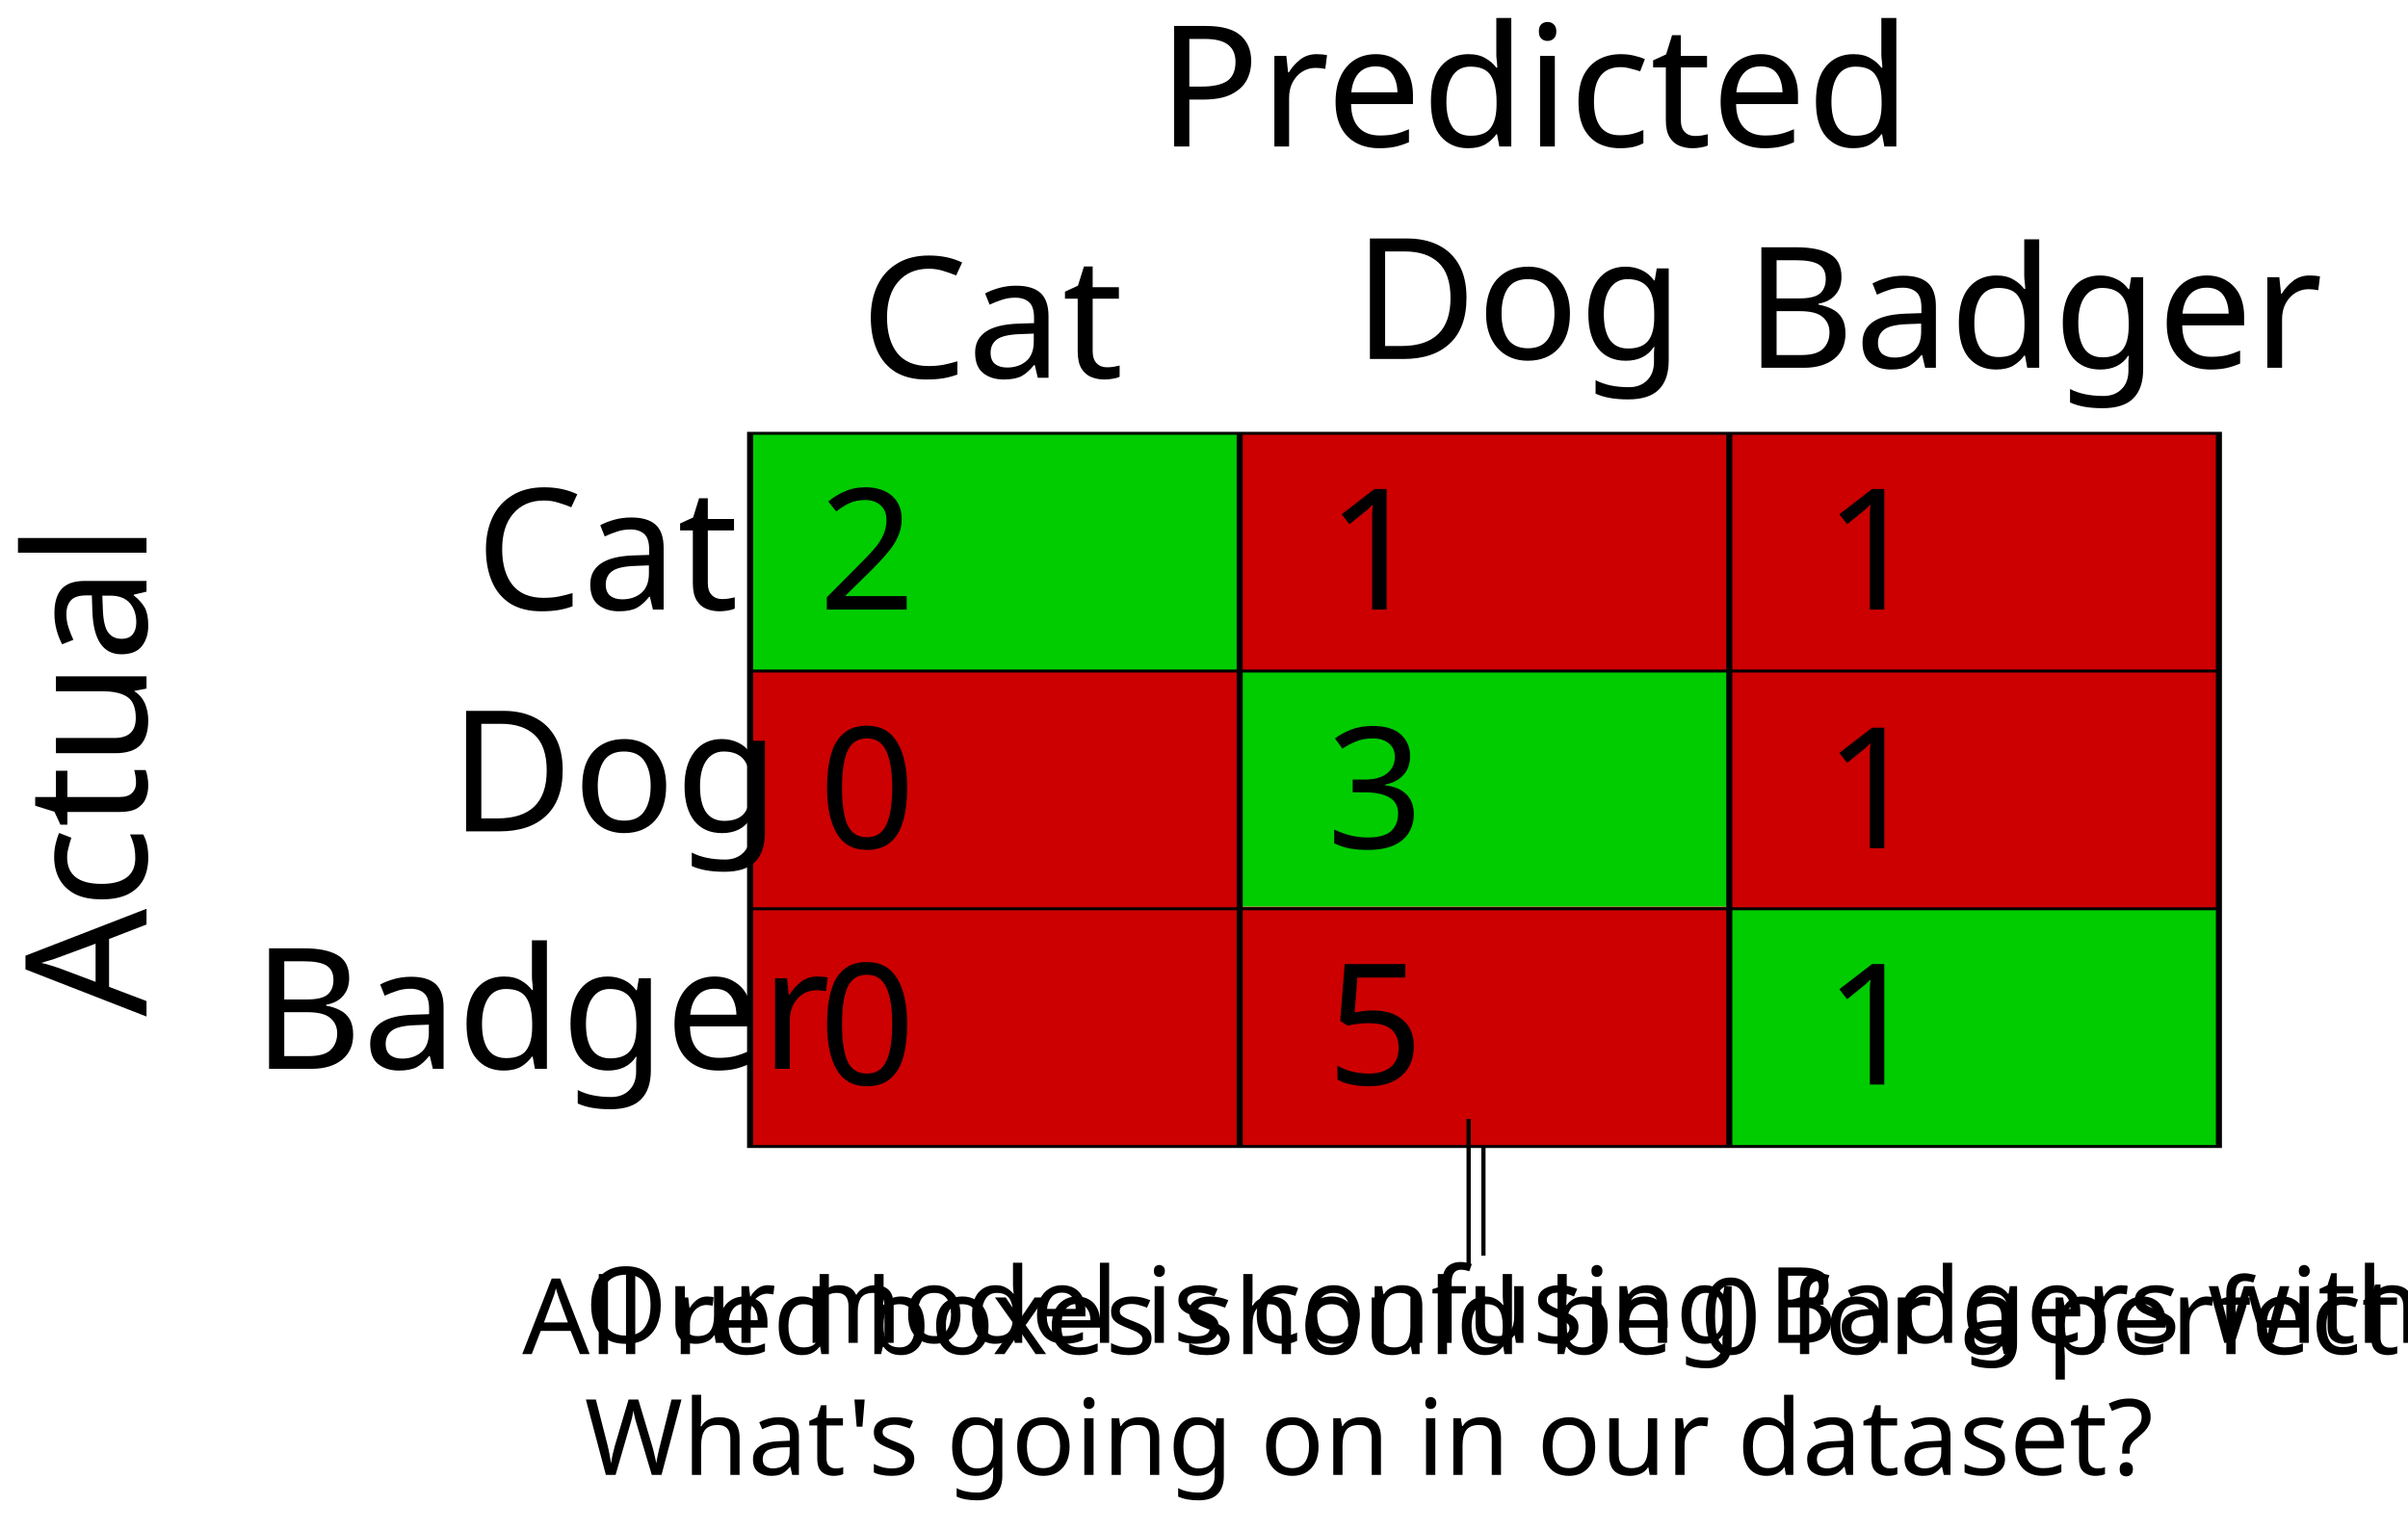
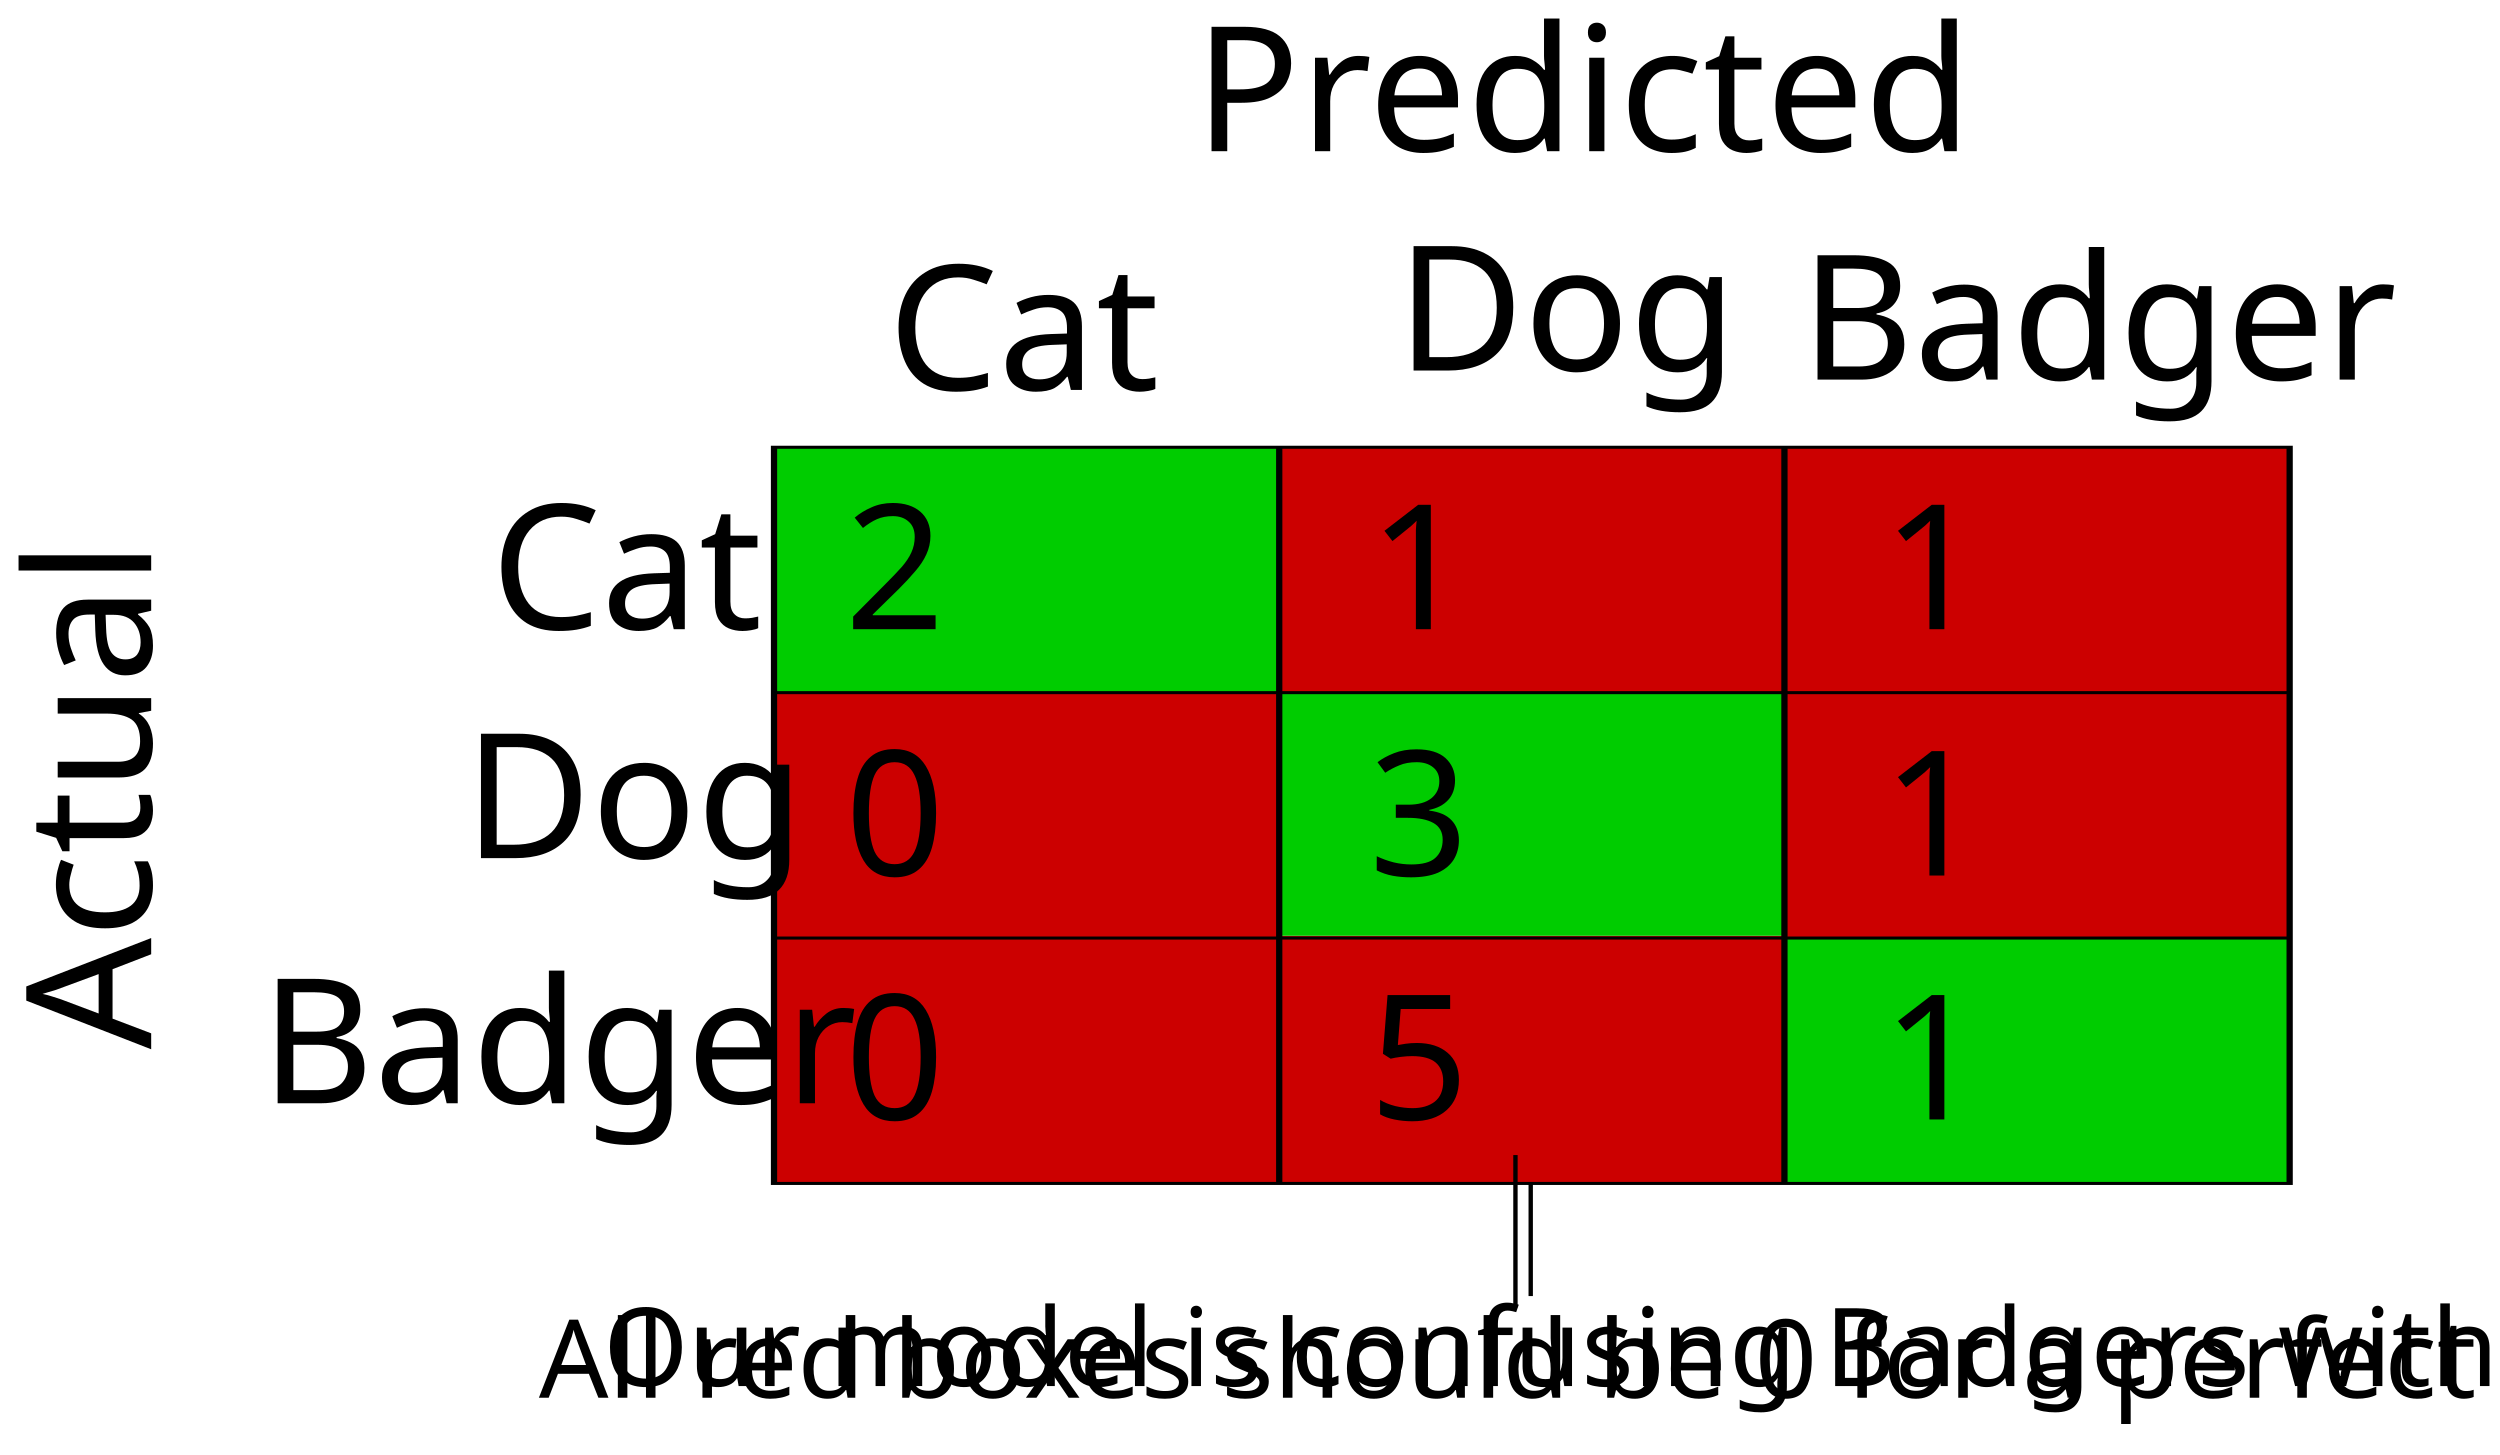
- <svg xmlns="http://www.w3.org/2000/svg" width="150.752mm" height="95.836mm" viewBox="0 0 150.752 95.836" version="1.1" id="svg12015">
+ <svg xmlns="http://www.w3.org/2000/svg" width="151.676mm" height="88.222mm" viewBox="0 0 151.676 88.222" version="1.1" id="svg12015">
  <defs id="defs12009" />
  <g id="layer3" style="display:inline">
    <text xml:space="preserve" style="font-style:normal;font-variant:normal;font-weight:normal;font-stretch:normal;font-size:6.615px;line-height:125%;font-family:'Crimson Pro';-inkscape-font-specification:'Crimson Pro, Normal';font-variant-ligatures:normal;font-variant-caps:normal;font-variant-numeric:normal;font-variant-east-asian:normal;letter-spacing:0px;word-spacing:0px;display:inline;mix-blend-mode:normal;fill:#000000;fill-opacity:1;stroke:none;stroke-width:0.265px;stroke-linecap:butt;stroke-linejoin:miter;stroke-opacity:1" x="36.601" y="84.095" id="text11650-8-0">
-       <tspan id="tspan11648-6-4" x="36.601" y="84.095" style="font-style:normal;font-variant:normal;font-weight:normal;font-stretch:normal;font-size:6.615px;font-family:'Crimson Pro';-inkscape-font-specification:'Crimson Pro, Normal';font-variant-ligatures:normal;font-variant-caps:normal;font-variant-numeric:normal;font-variant-east-asian:normal;stroke-width:0.265px">Our model is confusing Badgers with Dogs!</tspan>
-       <tspan x="36.601" y="92.363" style="font-style:normal;font-variant:normal;font-weight:normal;font-stretch:normal;font-size:6.615px;font-family:'Crimson Pro';-inkscape-font-specification:'Crimson Pro, Normal';font-variant-ligatures:normal;font-variant-caps:normal;font-variant-numeric:normal;font-variant-east-asian:normal;stroke-width:0.265px" id="tspan12876">What's going on in our dataset?</tspan>
+       <tspan x="36.601" y="84.095" style="font-style:normal;font-variant:normal;font-weight:normal;font-stretch:normal;font-size:6.615px;font-family:'Crimson Pro';-inkscape-font-specification:'Crimson Pro, Normal';font-variant-ligatures:normal;font-variant-caps:normal;font-variant-numeric:normal;font-variant-east-asian:normal;stroke-width:0.265px" id="tspan12876">Our model is confusing Badgers with Dogs!</tspan>
    </text>
    <path style="fill:none;fill-rule:evenodd;stroke:#000000;stroke-width:0.265px;stroke-linecap:butt;stroke-linejoin:miter;stroke-opacity:1" d="m 92.869,69.776 v 8.857" id="path12878" />
  </g>
  <g id="layer2" style="display:inline">
    <rect style="fill:#cc0000;stroke-width:0.794;stop-color:#000000" id="rect12807" width="61.303" height="14.888" x="77.611" y="27.136" />
    <rect style="fill:#cc0000;stroke-width:0.794;stop-color:#000000" id="rect12809" width="30.651" height="29.776" x="108.262" y="27.136" />
    <rect style="fill:#cc0000;stroke-width:0.794;stop-color:#000000" id="rect12811" width="30.651" height="29.776" x="46.96" y="42.024" />
    <rect style="fill:#cc0000;stroke-width:0.794;stop-color:#000000" id="rect12813" width="31.125" height="15.026" x="77.138" y="56.774" />
    <rect style="fill:#00cc00;stroke-width:0.794;stop-color:#000000" id="rect12815" width="30.651" height="14.888" x="46.96" y="27.136" />
    <rect style="fill:#00cc00;stroke-width:0.794;stop-color:#000000" id="rect12817" width="30.651" height="14.75" x="77.611" y="42.024" />
    <rect style="fill:#00cc00;stroke-width:0.794;stop-color:#000000" id="rect12819" width="30.651" height="14.888" x="108.262" y="56.912" />
    <text xml:space="preserve" style="font-style:normal;font-variant:normal;font-weight:normal;font-stretch:normal;font-size:6.615px;line-height:125%;font-family:'Crimson Pro';-inkscape-font-specification:'Crimson Pro, Normal';font-variant-ligatures:normal;font-variant-caps:normal;font-variant-numeric:normal;font-variant-east-asian:normal;letter-spacing:0px;word-spacing:0px;mix-blend-mode:normal;fill:#000000;fill-opacity:1;stroke:none;stroke-width:0.265px;stroke-linecap:butt;stroke-linejoin:miter;stroke-opacity:1" x="32.697" y="84.801" id="text11650-8">
      <tspan id="tspan11648-6" x="32.697" y="84.801" style="font-style:normal;font-variant:normal;font-weight:normal;font-stretch:normal;font-size:6.615px;font-family:'Crimson Pro';-inkscape-font-specification:'Crimson Pro, Normal';font-variant-ligatures:normal;font-variant-caps:normal;font-variant-numeric:normal;font-variant-east-asian:normal;stroke-width:0.265px">All red boxes should be 0 for a perfect score</tspan>
    </text>
    <path style="fill:none;fill-rule:evenodd;stroke:#000000;stroke-width:0.265px;stroke-linecap:butt;stroke-linejoin:miter;stroke-opacity:1" d="m 91.943,70.078 v 9.238" id="path12849" />
  </g>
  <g id="layer1" transform="translate(-22.24967,-34.2178)">
    <text xml:space="preserve" style="font-style:normal;font-variant:normal;font-weight:normal;font-stretch:normal;font-size:10.583px;line-height:125%;font-family:'Crimson Pro';-inkscape-font-specification:'Crimson Pro, Normal';font-variant-ligatures:normal;font-variant-caps:normal;font-variant-numeric:normal;font-variant-east-asian:normal;letter-spacing:0px;word-spacing:0px;mix-blend-mode:normal;fill:#000000;fill-opacity:1;stroke:none;stroke-width:0.265px;stroke-linecap:butt;stroke-linejoin:miter;stroke-opacity:1" x="94.722" y="43.39" id="text11650">
      <tspan id="tspan11648" x="94.722" y="43.39" style="font-style:normal;font-variant:normal;font-weight:normal;font-stretch:normal;font-size:10.583px;font-family:'Crimson Pro';-inkscape-font-specification:'Crimson Pro, Normal';font-variant-ligatures:normal;font-variant-caps:normal;font-variant-numeric:normal;font-variant-east-asian:normal;stroke-width:0.265px">Predicted</tspan>
    </text>
    <g transform="matrix(6.13028,0,0,2.977606,69.20937,61.35335)" id="g12712" style="stroke-width:0.234">
      <g id="g12702" style="stroke-width:0.234">
        <path style="fill:none;stroke:#000000;stroke-width:0.062" d="M 5,0 V 15" id="path12698" />
        <path style="fill:none;stroke:#000000;stroke-width:0.062" d="M 10,0 V 15" id="path12700" />
      </g>
      <g id="g12708" style="stroke-width:0.234">
        <path style="fill:none;stroke:#000000;stroke-width:0.062" d="M 0,5 H 15" id="path12704" />
        <path style="fill:none;stroke:#000000;stroke-width:0.062" d="M 0,10 H 15" id="path12706" />
      </g>
      <rect x="0" y="0" width="15" height="15" style="fill:none;stroke:#000000;stroke-width:0.062" id="rect12710" />
    </g>
    <text xml:space="preserve" style="font-style:normal;font-variant:normal;font-weight:normal;font-stretch:normal;font-size:10.583px;line-height:125%;font-family:'Crimson Pro';-inkscape-font-specification:'Crimson Pro, Normal';font-variant-ligatures:normal;font-variant-caps:normal;font-variant-numeric:normal;font-variant-east-asian:normal;letter-spacing:0px;word-spacing:0px;mix-blend-mode:normal;fill:#000000;fill-opacity:1;stroke:none;stroke-width:0.265px;stroke-linecap:butt;stroke-linejoin:miter;stroke-opacity:1" x="76.125" y="57.877" id="text12726">
      <tspan id="tspan12724" x="76.125" y="57.877" style="font-style:normal;font-variant:normal;font-weight:normal;font-stretch:normal;font-size:10.583px;font-family:'Crimson Pro';-inkscape-font-specification:'Crimson Pro, Normal';font-variant-ligatures:normal;font-variant-caps:normal;font-variant-numeric:normal;font-variant-east-asian:normal;stroke-width:0.265px">Cat</tspan>
    </text>
    <text xml:space="preserve" style="font-style:normal;font-variant:normal;font-weight:normal;font-stretch:normal;font-size:10.583px;line-height:125%;font-family:'Crimson Pro';-inkscape-font-specification:'Crimson Pro, Normal';font-variant-ligatures:normal;font-variant-caps:normal;font-variant-numeric:normal;font-variant-east-asian:normal;letter-spacing:0px;word-spacing:0px;mix-blend-mode:normal;fill:#000000;fill-opacity:1;stroke:none;stroke-width:0.265px;stroke-linecap:butt;stroke-linejoin:miter;stroke-opacity:1" x="106.982" y="56.699" id="text12730">
      <tspan id="tspan12728" x="106.982" y="56.699" style="font-style:normal;font-variant:normal;font-weight:normal;font-stretch:normal;font-size:10.583px;font-family:'Crimson Pro';-inkscape-font-specification:'Crimson Pro, Normal';font-variant-ligatures:normal;font-variant-caps:normal;font-variant-numeric:normal;font-variant-east-asian:normal;stroke-width:0.265px">Dog</tspan>
    </text>
    <text xml:space="preserve" style="font-style:normal;font-variant:normal;font-weight:normal;font-stretch:normal;font-size:10.583px;line-height:125%;font-family:'Crimson Pro';-inkscape-font-specification:'Crimson Pro, Normal';font-variant-ligatures:normal;font-variant-caps:normal;font-variant-numeric:normal;font-variant-east-asian:normal;letter-spacing:0px;word-spacing:0px;mix-blend-mode:normal;fill:#000000;fill-opacity:1;stroke:none;stroke-width:0.265px;stroke-linecap:butt;stroke-linejoin:miter;stroke-opacity:1" x="131.488" y="57.252" id="text12734">
      <tspan id="tspan12732" x="131.488" y="57.252" style="font-style:normal;font-variant:normal;font-weight:normal;font-stretch:normal;font-size:10.583px;font-family:'Crimson Pro';-inkscape-font-specification:'Crimson Pro, Normal';font-variant-ligatures:normal;font-variant-caps:normal;font-variant-numeric:normal;font-variant-east-asian:normal;stroke-width:0.265px">Badger</tspan>
    </text>
    <text xml:space="preserve" style="font-style:normal;font-variant:normal;font-weight:normal;font-stretch:normal;font-size:10.583px;line-height:125%;font-family:'Crimson Pro';-inkscape-font-specification:'Crimson Pro, Normal';font-variant-ligatures:normal;font-variant-caps:normal;font-variant-numeric:normal;font-variant-east-asian:normal;letter-spacing:0px;word-spacing:0px;mix-blend-mode:normal;fill:#000000;fill-opacity:1;stroke:none;stroke-width:0.265px;stroke-linecap:butt;stroke-linejoin:miter;stroke-opacity:1" x="52.032" y="72.393" id="text12738">
      <tspan id="tspan12736" x="52.032" y="72.393" style="font-style:normal;font-variant:normal;font-weight:normal;font-stretch:normal;font-size:10.583px;font-family:'Crimson Pro';-inkscape-font-specification:'Crimson Pro, Normal';font-variant-ligatures:normal;font-variant-caps:normal;font-variant-numeric:normal;font-variant-east-asian:normal;stroke-width:0.265px">Cat</tspan>
    </text>
    <text xml:space="preserve" style="font-style:normal;font-variant:normal;font-weight:normal;font-stretch:normal;font-size:10.583px;line-height:125%;font-family:'Crimson Pro';-inkscape-font-specification:'Crimson Pro, Normal';font-variant-ligatures:normal;font-variant-caps:normal;font-variant-numeric:normal;font-variant-east-asian:normal;letter-spacing:0px;word-spacing:0px;mix-blend-mode:normal;fill:#000000;fill-opacity:1;stroke:none;stroke-width:0.265px;stroke-linecap:butt;stroke-linejoin:miter;stroke-opacity:1" x="50.399" y="86.283" id="text12742">
      <tspan id="tspan12740" x="50.399" y="86.283" style="font-style:normal;font-variant:normal;font-weight:normal;font-stretch:normal;font-size:10.583px;font-family:'Crimson Pro';-inkscape-font-specification:'Crimson Pro, Normal';font-variant-ligatures:normal;font-variant-caps:normal;font-variant-numeric:normal;font-variant-east-asian:normal;stroke-width:0.265px">Dog</tspan>
    </text>
    <text xml:space="preserve" style="font-style:normal;font-variant:normal;font-weight:normal;font-stretch:normal;font-size:10.583px;line-height:125%;font-family:'Crimson Pro';-inkscape-font-specification:'Crimson Pro, Normal';font-variant-ligatures:normal;font-variant-caps:normal;font-variant-numeric:normal;font-variant-east-asian:normal;letter-spacing:0px;word-spacing:0px;mix-blend-mode:normal;fill:#000000;fill-opacity:1;stroke:none;stroke-width:0.265px;stroke-linecap:butt;stroke-linejoin:miter;stroke-opacity:1" x="38.062" y="101.154" id="text12746">
      <tspan id="tspan12744" x="38.062" y="101.154" style="font-style:normal;font-variant:normal;font-weight:normal;font-stretch:normal;font-size:10.583px;font-family:'Crimson Pro';-inkscape-font-specification:'Crimson Pro, Normal';font-variant-ligatures:normal;font-variant-caps:normal;font-variant-numeric:normal;font-variant-east-asian:normal;stroke-width:0.265px">Badger</tspan>
    </text>
    <text xml:space="preserve" style="font-style:normal;font-variant:normal;font-weight:normal;font-stretch:normal;font-size:10.583px;line-height:125%;font-family:'Crimson Pro';-inkscape-font-specification:'Crimson Pro, Normal';font-variant-ligatures:normal;font-variant-caps:normal;font-variant-numeric:normal;font-variant-east-asian:normal;letter-spacing:0px;word-spacing:0px;mix-blend-mode:normal;fill:#000000;fill-opacity:1;stroke:none;stroke-width:0.265px;stroke-linecap:butt;stroke-linejoin:miter;stroke-opacity:1" x="-97.88" y="31.422" id="text12750" transform="rotate(-90)">
      <tspan id="tspan12748" x="-97.88" y="31.422" style="font-style:normal;font-variant:normal;font-weight:normal;font-stretch:normal;font-size:10.583px;font-family:'Crimson Pro';-inkscape-font-specification:'Crimson Pro, Normal';font-variant-ligatures:normal;font-variant-caps:normal;font-variant-numeric:normal;font-variant-east-asian:normal;stroke-width:0.265px">Actual</tspan>
    </text>
    <text xml:space="preserve" style="font-style:normal;font-variant:normal;font-weight:normal;font-stretch:normal;font-size:10.583px;line-height:125%;font-family:'Crimson Pro';-inkscape-font-specification:'Crimson Pro, Normal';font-variant-ligatures:normal;font-variant-caps:normal;font-variant-numeric:normal;font-variant-east-asian:normal;letter-spacing:0px;word-spacing:0px;mix-blend-mode:normal;fill:#000000;fill-opacity:1;stroke:none;stroke-width:0.265px;stroke-linecap:butt;stroke-linejoin:miter;stroke-opacity:1" x="83.417" y="72.393" id="text12754">
      <tspan id="tspan12752" x="83.417" y="72.393" style="font-style:normal;font-variant:normal;font-weight:normal;font-stretch:normal;font-size:10.583px;font-family:'Crimson Pro';-inkscape-font-specification:'Crimson Pro, Normal';font-variant-ligatures:normal;font-variant-caps:normal;font-variant-numeric:normal;font-variant-east-asian:normal;text-align:center;text-anchor:middle;stroke-width:0.265px">2</tspan>
    </text>
    <text xml:space="preserve" style="font-style:normal;font-variant:normal;font-weight:normal;font-stretch:normal;font-size:10.583px;line-height:125%;font-family:'Crimson Pro';-inkscape-font-specification:'Crimson Pro, Normal';font-variant-ligatures:normal;font-variant-caps:normal;font-variant-numeric:normal;font-variant-east-asian:normal;letter-spacing:0px;word-spacing:0px;mix-blend-mode:normal;fill:#000000;fill-opacity:1;stroke:none;stroke-width:0.265px;stroke-linecap:butt;stroke-linejoin:miter;stroke-opacity:1" x="115.216" y="72.393" id="text12758">
      <tspan id="tspan12756" x="115.216" y="72.393" style="font-style:normal;font-variant:normal;font-weight:normal;font-stretch:normal;font-size:10.583px;font-family:'Crimson Pro';-inkscape-font-specification:'Crimson Pro, Normal';font-variant-ligatures:normal;font-variant-caps:normal;font-variant-numeric:normal;font-variant-east-asian:normal;text-align:center;text-anchor:middle;stroke-width:0.265px">1</tspan>
    </text>
    <text xml:space="preserve" style="font-style:normal;font-variant:normal;font-weight:normal;font-stretch:normal;font-size:10.583px;line-height:125%;font-family:'Crimson Pro';-inkscape-font-specification:'Crimson Pro, Normal';font-variant-ligatures:normal;font-variant-caps:normal;font-variant-numeric:normal;font-variant-east-asian:normal;letter-spacing:0px;word-spacing:0px;mix-blend-mode:normal;fill:#000000;fill-opacity:1;stroke:none;stroke-width:0.265px;stroke-linecap:butt;stroke-linejoin:miter;stroke-opacity:1" x="146.372" y="72.393" id="text12762">
      <tspan id="tspan12760" x="146.372" y="72.393" style="font-style:normal;font-variant:normal;font-weight:normal;font-stretch:normal;font-size:10.583px;font-family:'Crimson Pro';-inkscape-font-specification:'Crimson Pro, Normal';font-variant-ligatures:normal;font-variant-caps:normal;font-variant-numeric:normal;font-variant-east-asian:normal;text-align:center;text-anchor:middle;stroke-width:0.265px">1</tspan>
    </text>
    <text xml:space="preserve" style="font-style:normal;font-variant:normal;font-weight:normal;font-stretch:normal;font-size:10.583px;line-height:125%;font-family:'Crimson Pro';-inkscape-font-specification:'Crimson Pro, Normal';font-variant-ligatures:normal;font-variant-caps:normal;font-variant-numeric:normal;font-variant-east-asian:normal;letter-spacing:0px;word-spacing:0px;mix-blend-mode:normal;fill:#000000;fill-opacity:1;stroke:none;stroke-width:0.265px;stroke-linecap:butt;stroke-linejoin:miter;stroke-opacity:1" x="83.417" y="87.338" id="text12766">
      <tspan id="tspan12764" x="83.417" y="87.338" style="font-style:normal;font-variant:normal;font-weight:normal;font-stretch:normal;font-size:10.583px;font-family:'Crimson Pro';-inkscape-font-specification:'Crimson Pro, Normal';font-variant-ligatures:normal;font-variant-caps:normal;font-variant-numeric:normal;font-variant-east-asian:normal;text-align:center;text-anchor:middle;stroke-width:0.265px">0</tspan>
    </text>
    <text xml:space="preserve" style="font-style:normal;font-variant:normal;font-weight:normal;font-stretch:normal;font-size:10.583px;line-height:125%;font-family:'Crimson Pro';-inkscape-font-specification:'Crimson Pro, Normal';font-variant-ligatures:normal;font-variant-caps:normal;font-variant-numeric:normal;font-variant-east-asian:normal;letter-spacing:0px;word-spacing:0px;mix-blend-mode:normal;fill:#000000;fill-opacity:1;stroke:none;stroke-width:0.265px;stroke-linecap:butt;stroke-linejoin:miter;stroke-opacity:1" x="115.216" y="87.338" id="text12770">
      <tspan id="tspan12768" x="115.216" y="87.338" style="font-style:normal;font-variant:normal;font-weight:normal;font-stretch:normal;font-size:10.583px;font-family:'Crimson Pro';-inkscape-font-specification:'Crimson Pro, Normal';font-variant-ligatures:normal;font-variant-caps:normal;font-variant-numeric:normal;font-variant-east-asian:normal;text-align:center;text-anchor:middle;stroke-width:0.265px">3</tspan>
    </text>
    <text xml:space="preserve" style="font-style:normal;font-variant:normal;font-weight:normal;font-stretch:normal;font-size:10.583px;line-height:125%;font-family:'Crimson Pro';-inkscape-font-specification:'Crimson Pro, Normal';font-variant-ligatures:normal;font-variant-caps:normal;font-variant-numeric:normal;font-variant-east-asian:normal;letter-spacing:0px;word-spacing:0px;mix-blend-mode:normal;fill:#000000;fill-opacity:1;stroke:none;stroke-width:0.265px;stroke-linecap:butt;stroke-linejoin:miter;stroke-opacity:1" x="146.372" y="87.338" id="text12774">
      <tspan id="tspan12772" x="146.372" y="87.338" style="font-style:normal;font-variant:normal;font-weight:normal;font-stretch:normal;font-size:10.583px;font-family:'Crimson Pro';-inkscape-font-specification:'Crimson Pro, Normal';font-variant-ligatures:normal;font-variant-caps:normal;font-variant-numeric:normal;font-variant-east-asian:normal;text-align:center;text-anchor:middle;stroke-width:0.265px">1</tspan>
    </text>
    <text xml:space="preserve" style="font-style:normal;font-variant:normal;font-weight:normal;font-stretch:normal;font-size:10.583px;line-height:125%;font-family:'Crimson Pro';-inkscape-font-specification:'Crimson Pro, Normal';font-variant-ligatures:normal;font-variant-caps:normal;font-variant-numeric:normal;font-variant-east-asian:normal;letter-spacing:0px;word-spacing:0px;mix-blend-mode:normal;fill:#000000;fill-opacity:1;stroke:none;stroke-width:0.265px;stroke-linecap:butt;stroke-linejoin:miter;stroke-opacity:1" x="83.417" y="102.138" id="text12778">
      <tspan id="tspan12776" x="83.417" y="102.138" style="font-style:normal;font-variant:normal;font-weight:normal;font-stretch:normal;font-size:10.583px;font-family:'Crimson Pro';-inkscape-font-specification:'Crimson Pro, Normal';font-variant-ligatures:normal;font-variant-caps:normal;font-variant-numeric:normal;font-variant-east-asian:normal;text-align:center;text-anchor:middle;stroke-width:0.265px">0</tspan>
    </text>
    <text xml:space="preserve" style="font-style:normal;font-variant:normal;font-weight:normal;font-stretch:normal;font-size:10.583px;line-height:125%;font-family:'Crimson Pro';-inkscape-font-specification:'Crimson Pro, Normal';font-variant-ligatures:normal;font-variant-caps:normal;font-variant-numeric:normal;font-variant-east-asian:normal;letter-spacing:0px;word-spacing:0px;mix-blend-mode:normal;fill:#000000;fill-opacity:1;stroke:none;stroke-width:0.265px;stroke-linecap:butt;stroke-linejoin:miter;stroke-opacity:1" x="115.216" y="102.138" id="text12782">
      <tspan id="tspan12780" x="115.216" y="102.138" style="font-style:normal;font-variant:normal;font-weight:normal;font-stretch:normal;font-size:10.583px;font-family:'Crimson Pro';-inkscape-font-specification:'Crimson Pro, Normal';font-variant-ligatures:normal;font-variant-caps:normal;font-variant-numeric:normal;font-variant-east-asian:normal;text-align:center;text-anchor:middle;stroke-width:0.265px">5</tspan>
    </text>
    <text xml:space="preserve" style="font-style:normal;font-variant:normal;font-weight:normal;font-stretch:normal;font-size:10.583px;line-height:125%;font-family:'Crimson Pro';-inkscape-font-specification:'Crimson Pro, Normal';font-variant-ligatures:normal;font-variant-caps:normal;font-variant-numeric:normal;font-variant-east-asian:normal;letter-spacing:0px;word-spacing:0px;mix-blend-mode:normal;fill:#000000;fill-opacity:1;stroke:none;stroke-width:0.265px;stroke-linecap:butt;stroke-linejoin:miter;stroke-opacity:1" x="146.372" y="102.138" id="text12786">
      <tspan id="tspan12784" x="146.372" y="102.138" style="font-style:normal;font-variant:normal;font-weight:normal;font-stretch:normal;font-size:10.583px;font-family:'Crimson Pro';-inkscape-font-specification:'Crimson Pro, Normal';font-variant-ligatures:normal;font-variant-caps:normal;font-variant-numeric:normal;font-variant-east-asian:normal;text-align:center;text-anchor:middle;stroke-width:0.265px">1</tspan>
    </text>
  </g>
</svg>
